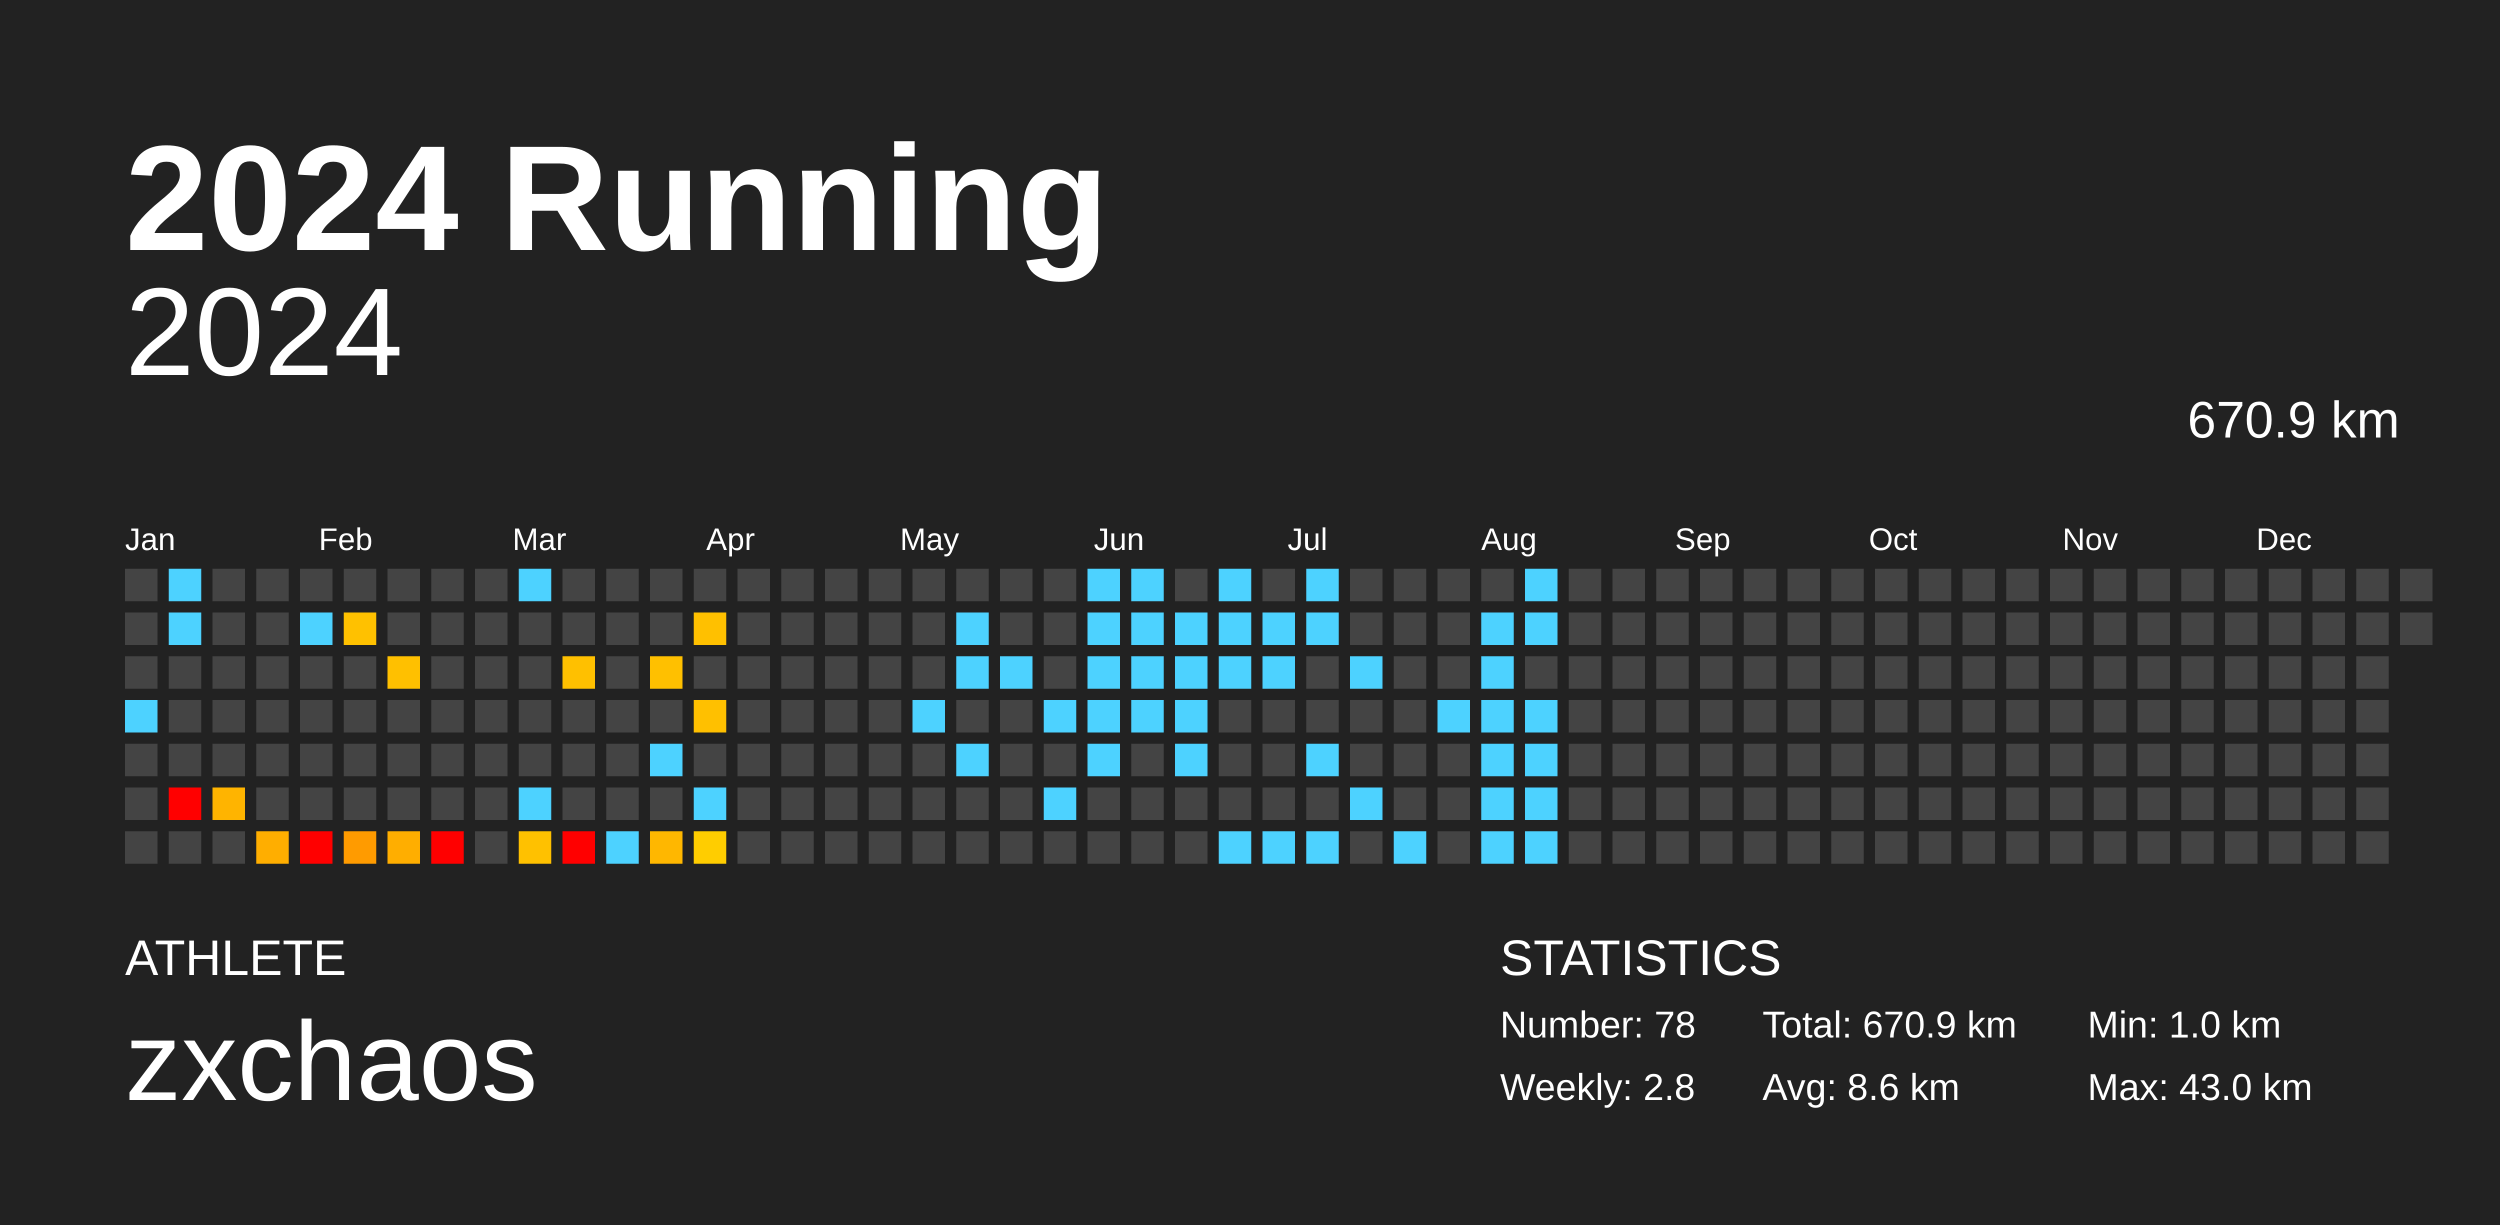
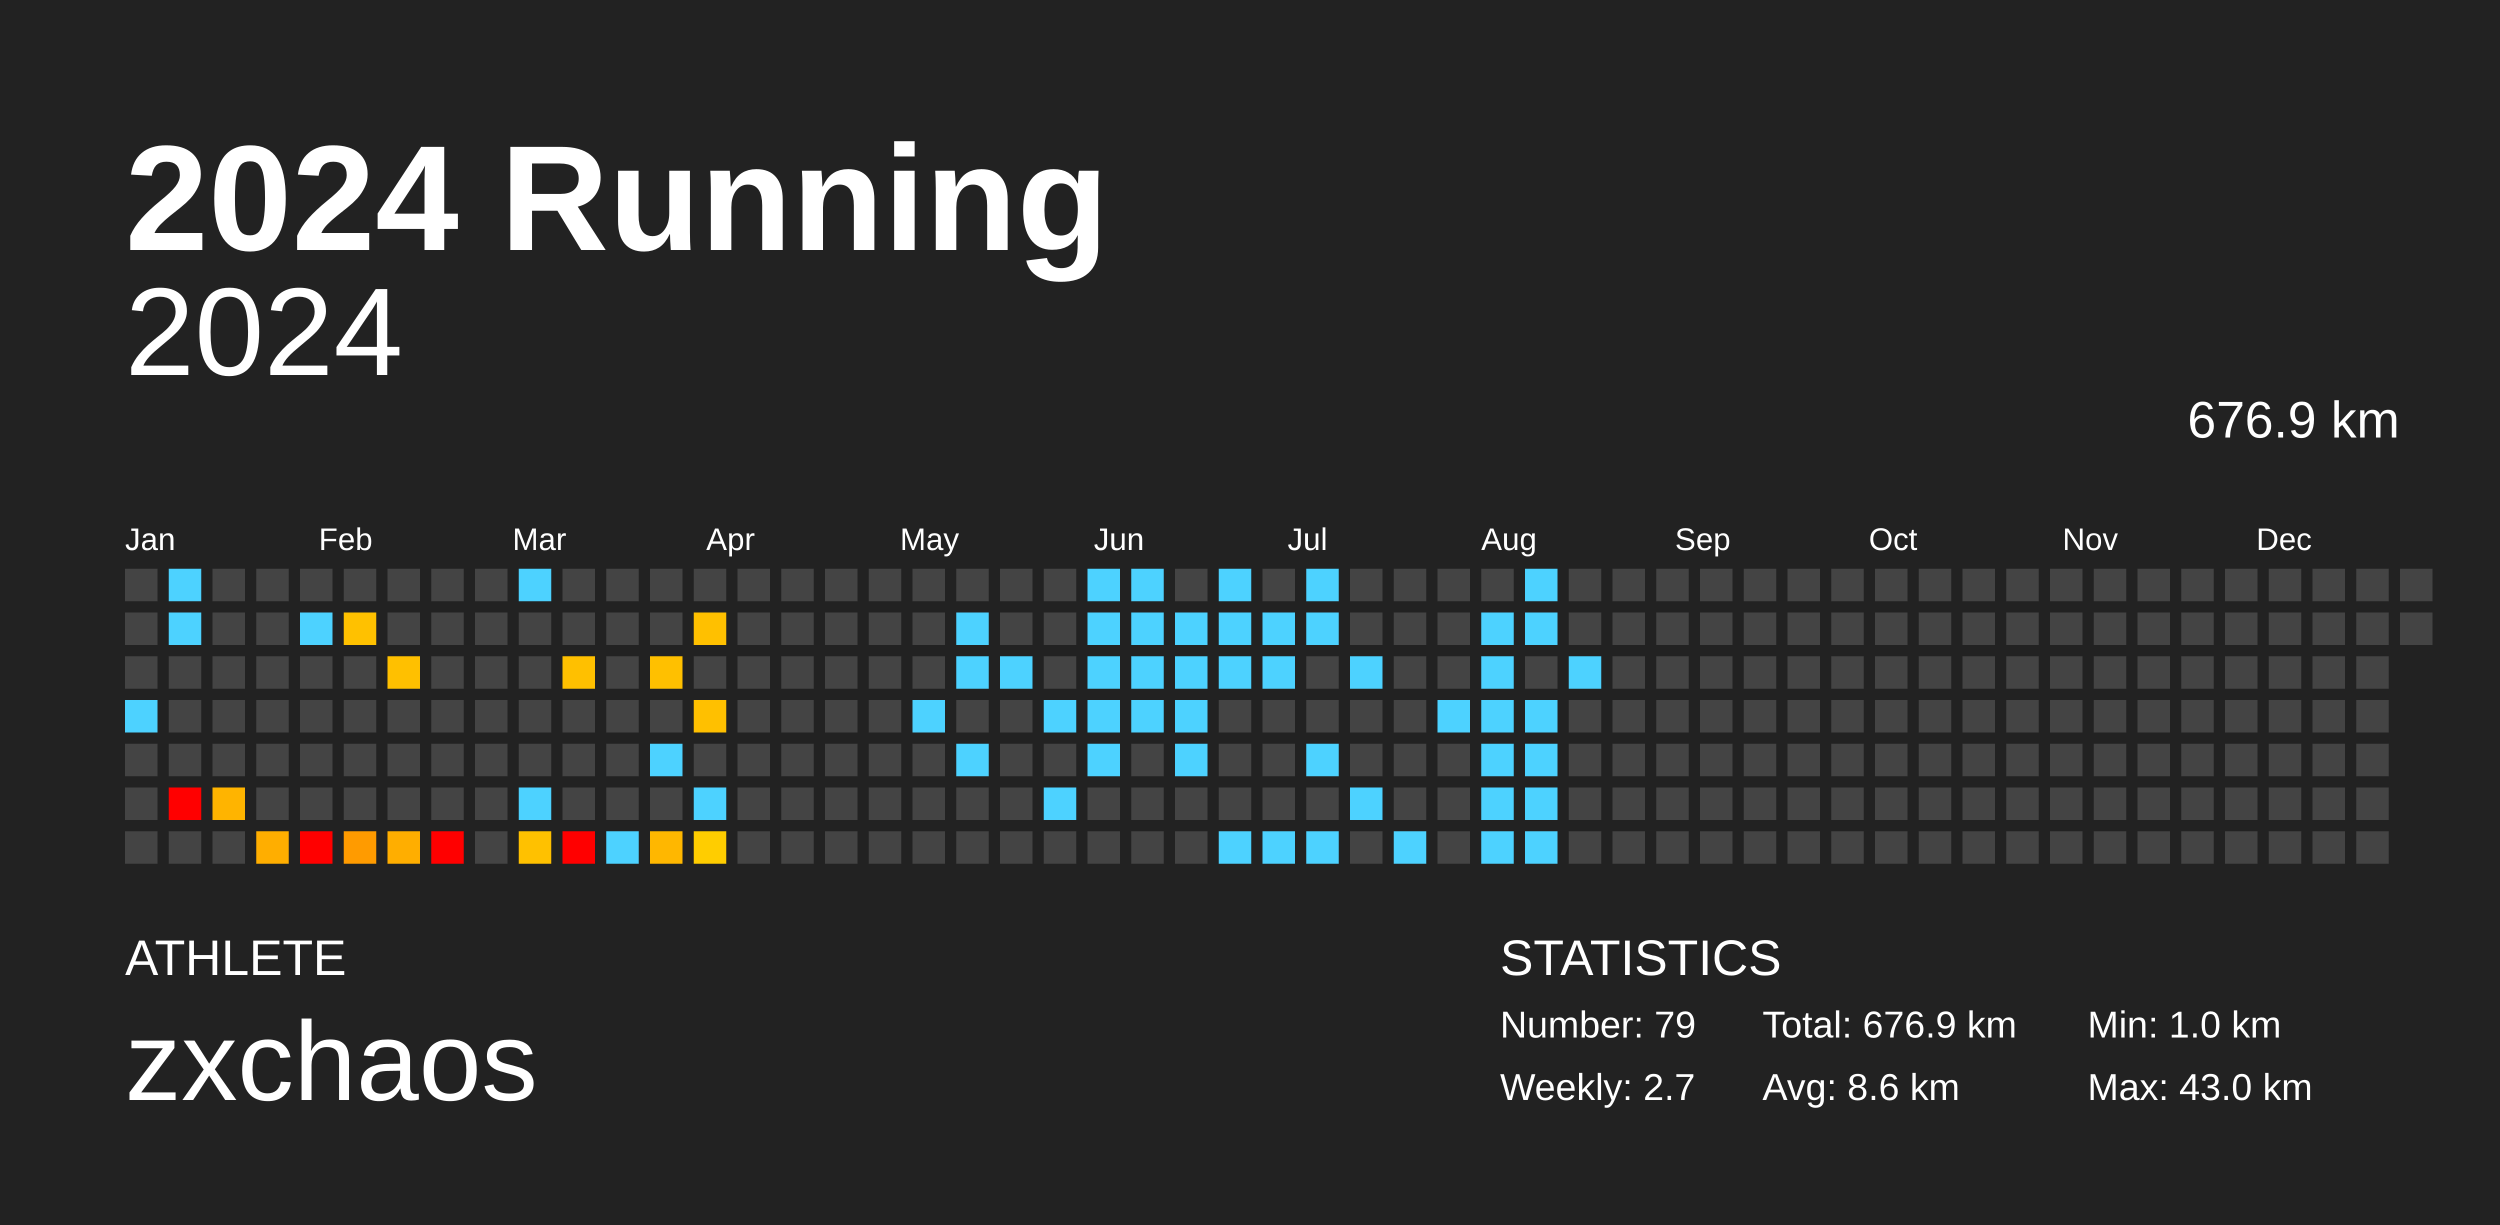
<svg xmlns="http://www.w3.org/2000/svg" baseProfile="full" height="98mm" version="1.1" viewBox="0,0,200,98" width="200mm">
  <defs />
  <rect fill="#222222" height="98" width="200" x="0" y="0" />
  <text fill="#FFFFFF" style="font-size:12px; font-family:Arial; font-weight:bold;" x="10" y="20">2024 Running</text>
  <text fill="#FFFFFF" style="font-size:4px; font-family:Arial" x="10" y="78">ATHLETE</text>
  <text fill="#FFFFFF" style="font-size:9px; font-family:Arial" x="10" y="88">zxchaos</text>
  <text fill="#FFFFFF" style="font-size:4px; font-family:Arial" x="120" y="78">STATISTICS</text>
-   <text fill="#FFFFFF" style="font-size:3px; font-family:Arial" x="120" y="83">Number: 78</text>
-   <text fill="#FFFFFF" style="font-size:3px; font-family:Arial" x="120" y="88">Weekly: 2.8</text>
-   <text fill="#FFFFFF" style="font-size:3px; font-family:Arial" x="141" y="83">Total: 670.9 km</text>
+   <text fill="#FFFFFF" style="font-size:3px; font-family:Arial" x="120" y="83">Number: 79</text>
+   <text fill="#FFFFFF" style="font-size:3px; font-family:Arial" x="120" y="88">Weekly: 2.7</text>
+   <text fill="#FFFFFF" style="font-size:3px; font-family:Arial" x="141" y="83">Total: 676.9 km</text>
  <text fill="#FFFFFF" style="font-size:3px; font-family:Arial" x="141" y="88">Avg: 8.6 km</text>
  <text fill="#FFFFFF" style="font-size:3px; font-family:Arial" x="167" y="83">Min: 1.0 km</text>
  <text fill="#FFFFFF" style="font-size:3px; font-family:Arial" x="167" y="88">Max: 43.0 km</text>
  <text alignment-baseline="hanging" fill="#FFFFFF" style="font-size:10.0px; font-family:Arial;" x="10" y="30">2024</text>
-   <text alignment-baseline="hanging" fill="#FFFFFF" style="font-size:4.125px; font-family:Arial;" x="175" y="35">670.9 km</text>
+   <text alignment-baseline="hanging" fill="#FFFFFF" style="font-size:4.125px; font-family:Arial;" x="175" y="35">676.9 km</text>
  <text fill="#FFFFFF" style="font-size:2.5px; font-family:Arial" x="10.0" y="44">Jan</text>
  <text fill="#FFFFFF" style="font-size:2.5px; font-family:Arial" x="25.5" y="44">Feb</text>
  <text fill="#FFFFFF" style="font-size:2.5px; font-family:Arial" x="41.0" y="44">Mar</text>
  <text fill="#FFFFFF" style="font-size:2.5px; font-family:Arial" x="56.5" y="44">Apr</text>
  <text fill="#FFFFFF" style="font-size:2.5px; font-family:Arial" x="72.0" y="44">May</text>
  <text fill="#FFFFFF" style="font-size:2.5px; font-family:Arial" x="87.5" y="44">Jun</text>
  <text fill="#FFFFFF" style="font-size:2.5px; font-family:Arial" x="103.0" y="44">Jul</text>
  <text fill="#FFFFFF" style="font-size:2.5px; font-family:Arial" x="118.5" y="44">Aug</text>
  <text fill="#FFFFFF" style="font-size:2.5px; font-family:Arial" x="134.0" y="44">Sep</text>
  <text fill="#FFFFFF" style="font-size:2.5px; font-family:Arial" x="149.5" y="44">Oct</text>
  <text fill="#FFFFFF" style="font-size:2.5px; font-family:Arial" x="165.0" y="44">Nov</text>
  <text fill="#FFFFFF" style="font-size:2.5px; font-family:Arial" x="180.5" y="44">Dec</text>
  <rect fill="#444444" height="2.6" width="2.6" x="10.0" y="45.5" />
  <rect fill="#444444" height="2.6" width="2.6" x="10.0" y="49.0" />
  <rect fill="#444444" height="2.6" width="2.6" x="10.0" y="52.5" />
  <rect fill="#4dd2ff" height="2.6" width="2.6" x="10.0" y="56.0" />
  <rect fill="#444444" height="2.6" width="2.6" x="10.0" y="59.5" />
  <rect fill="#444444" height="2.6" width="2.6" x="10.0" y="63.0" />
  <rect fill="#444444" height="2.6" width="2.6" x="10.0" y="66.5" />
  <rect fill="#4dd2ff" height="2.6" width="2.6" x="13.5" y="45.5" />
  <rect fill="#4dd2ff" height="2.6" width="2.6" x="13.5" y="49.0" />
  <rect fill="#444444" height="2.6" width="2.6" x="13.5" y="52.5" />
  <rect fill="#444444" height="2.6" width="2.6" x="13.5" y="56.0" />
  <rect fill="#444444" height="2.6" width="2.6" x="13.5" y="59.5" />
  <rect fill="red" height="2.6" width="2.6" x="13.5" y="63.0" />
  <rect fill="#444444" height="2.6" width="2.6" x="13.5" y="66.5" />
  <rect fill="#444444" height="2.6" width="2.6" x="17.0" y="45.5" />
  <rect fill="#444444" height="2.6" width="2.6" x="17.0" y="49.0" />
  <rect fill="#444444" height="2.6" width="2.6" x="17.0" y="52.5" />
  <rect fill="#444444" height="2.6" width="2.6" x="17.0" y="56.0" />
  <rect fill="#444444" height="2.6" width="2.6" x="17.0" y="59.5" />
  <rect fill="#ffb400" height="2.6" width="2.6" x="17.0" y="63.0" />
  <rect fill="#444444" height="2.6" width="2.6" x="17.0" y="66.5" />
  <rect fill="#444444" height="2.6" width="2.6" x="20.5" y="45.5" />
  <rect fill="#444444" height="2.6" width="2.6" x="20.5" y="49.0" />
  <rect fill="#444444" height="2.6" width="2.6" x="20.5" y="52.5" />
  <rect fill="#444444" height="2.6" width="2.6" x="20.5" y="56.0" />
  <rect fill="#444444" height="2.6" width="2.6" x="20.5" y="59.5" />
  <rect fill="#444444" height="2.6" width="2.6" x="20.5" y="63.0" />
  <rect fill="#ffae00" height="2.6" width="2.6" x="20.5" y="66.5" />
  <rect fill="#444444" height="2.6" width="2.6" x="24.0" y="45.5" />
  <rect fill="#4dd2ff" height="2.6" width="2.6" x="24.0" y="49.0" />
  <rect fill="#444444" height="2.6" width="2.6" x="24.0" y="52.5" />
  <rect fill="#444444" height="2.6" width="2.6" x="24.0" y="56.0" />
  <rect fill="#444444" height="2.6" width="2.6" x="24.0" y="59.5" />
  <rect fill="#444444" height="2.6" width="2.6" x="24.0" y="63.0" />
  <rect fill="red" height="2.6" width="2.6" x="24.0" y="66.5" />
  <rect fill="#444444" height="2.6" width="2.6" x="27.5" y="45.5" />
  <rect fill="#ffc100" height="2.6" width="2.6" x="27.5" y="49.0" />
  <rect fill="#444444" height="2.6" width="2.6" x="27.5" y="52.5" />
  <rect fill="#444444" height="2.6" width="2.6" x="27.5" y="56.0" />
  <rect fill="#444444" height="2.6" width="2.6" x="27.5" y="59.5" />
  <rect fill="#444444" height="2.6" width="2.6" x="27.5" y="63.0" />
  <rect fill="#ff9b00" height="2.6" width="2.6" x="27.5" y="66.5" />
  <rect fill="#444444" height="2.6" width="2.6" x="31.0" y="45.5" />
  <rect fill="#444444" height="2.6" width="2.6" x="31.0" y="49.0" />
  <rect fill="#ffc000" height="2.6" width="2.6" x="31.0" y="52.5" />
  <rect fill="#444444" height="2.6" width="2.6" x="31.0" y="56.0" />
  <rect fill="#444444" height="2.6" width="2.6" x="31.0" y="59.5" />
  <rect fill="#444444" height="2.6" width="2.6" x="31.0" y="63.0" />
  <rect fill="#ffae00" height="2.6" width="2.6" x="31.0" y="66.5" />
  <rect fill="#444444" height="2.6" width="2.6" x="34.5" y="45.5" />
  <rect fill="#444444" height="2.6" width="2.6" x="34.5" y="49.0" />
  <rect fill="#444444" height="2.6" width="2.6" x="34.5" y="52.5" />
  <rect fill="#444444" height="2.6" width="2.6" x="34.5" y="56.0" />
  <rect fill="#444444" height="2.6" width="2.6" x="34.5" y="59.5" />
  <rect fill="#444444" height="2.6" width="2.6" x="34.5" y="63.0" />
  <rect fill="red" height="2.6" width="2.6" x="34.5" y="66.5" />
  <rect fill="#444444" height="2.6" width="2.6" x="38.0" y="45.5" />
  <rect fill="#444444" height="2.6" width="2.6" x="38.0" y="49.0" />
  <rect fill="#444444" height="2.6" width="2.6" x="38.0" y="52.5" />
  <rect fill="#444444" height="2.6" width="2.6" x="38.0" y="56.0" />
  <rect fill="#444444" height="2.6" width="2.6" x="38.0" y="59.5" />
  <rect fill="#444444" height="2.6" width="2.6" x="38.0" y="63.0" />
  <rect fill="#444444" height="2.6" width="2.6" x="38.0" y="66.5" />
  <rect fill="#4dd2ff" height="2.6" width="2.6" x="41.5" y="45.5" />
  <rect fill="#444444" height="2.6" width="2.6" x="41.5" y="49.0" />
  <rect fill="#444444" height="2.6" width="2.6" x="41.5" y="52.5" />
  <rect fill="#444444" height="2.6" width="2.6" x="41.5" y="56.0" />
  <rect fill="#444444" height="2.6" width="2.6" x="41.5" y="59.5" />
  <rect fill="#4dd2ff" height="2.6" width="2.6" x="41.5" y="63.0" />
  <rect fill="#ffc100" height="2.6" width="2.6" x="41.5" y="66.5" />
  <rect fill="#444444" height="2.6" width="2.6" x="45.0" y="45.5" />
  <rect fill="#444444" height="2.6" width="2.6" x="45.0" y="49.0" />
  <rect fill="#ffc000" height="2.6" width="2.6" x="45.0" y="52.5" />
  <rect fill="#444444" height="2.6" width="2.6" x="45.0" y="56.0" />
  <rect fill="#444444" height="2.6" width="2.6" x="45.0" y="59.5" />
  <rect fill="#444444" height="2.6" width="2.6" x="45.0" y="63.0" />
  <rect fill="red" height="2.6" width="2.6" x="45.0" y="66.5" />
  <rect fill="#444444" height="2.6" width="2.6" x="48.5" y="45.5" />
  <rect fill="#444444" height="2.6" width="2.6" x="48.5" y="49.0" />
  <rect fill="#444444" height="2.6" width="2.6" x="48.5" y="52.5" />
  <rect fill="#444444" height="2.6" width="2.6" x="48.5" y="56.0" />
  <rect fill="#444444" height="2.6" width="2.6" x="48.5" y="59.5" />
  <rect fill="#444444" height="2.6" width="2.6" x="48.5" y="63.0" />
  <rect fill="#4dd2ff" height="2.6" width="2.6" x="48.5" y="66.5" />
  <rect fill="#444444" height="2.6" width="2.6" x="52.0" y="45.5" />
  <rect fill="#444444" height="2.6" width="2.6" x="52.0" y="49.0" />
  <rect fill="#ffc000" height="2.6" width="2.6" x="52.0" y="52.5" />
  <rect fill="#444444" height="2.6" width="2.6" x="52.0" y="56.0" />
  <rect fill="#4dd2ff" height="2.6" width="2.6" x="52.0" y="59.5" />
  <rect fill="#444444" height="2.6" width="2.6" x="52.0" y="63.0" />
  <rect fill="#ffb700" height="2.6" width="2.6" x="52.0" y="66.5" />
  <rect fill="#444444" height="2.6" width="2.6" x="55.5" y="45.5" />
  <rect fill="#ffc000" height="2.6" width="2.6" x="55.5" y="49.0" />
  <rect fill="#444444" height="2.6" width="2.6" x="55.5" y="52.5" />
  <rect fill="#ffc000" height="2.6" width="2.6" x="55.5" y="56.0" />
  <rect fill="#444444" height="2.6" width="2.6" x="55.5" y="59.5" />
  <rect fill="#4dd2ff" height="2.6" width="2.6" x="55.5" y="63.0" />
  <rect fill="#ffcd00" height="2.6" width="2.6" x="55.5" y="66.5" />
  <rect fill="#444444" height="2.6" width="2.6" x="59.0" y="45.5" />
  <rect fill="#444444" height="2.6" width="2.6" x="59.0" y="49.0" />
  <rect fill="#444444" height="2.6" width="2.6" x="59.0" y="52.5" />
  <rect fill="#444444" height="2.6" width="2.6" x="59.0" y="56.0" />
  <rect fill="#444444" height="2.6" width="2.6" x="59.0" y="59.5" />
  <rect fill="#444444" height="2.6" width="2.6" x="59.0" y="63.0" />
  <rect fill="#444444" height="2.6" width="2.6" x="59.0" y="66.5" />
  <rect fill="#444444" height="2.6" width="2.6" x="62.5" y="45.5" />
  <rect fill="#444444" height="2.6" width="2.6" x="62.5" y="49.0" />
  <rect fill="#444444" height="2.6" width="2.6" x="62.5" y="52.5" />
  <rect fill="#444444" height="2.6" width="2.6" x="62.5" y="56.0" />
  <rect fill="#444444" height="2.6" width="2.6" x="62.5" y="59.5" />
  <rect fill="#444444" height="2.6" width="2.6" x="62.5" y="63.0" />
  <rect fill="#444444" height="2.6" width="2.6" x="62.5" y="66.5" />
  <rect fill="#444444" height="2.6" width="2.6" x="66.0" y="45.5" />
  <rect fill="#444444" height="2.6" width="2.6" x="66.0" y="49.0" />
  <rect fill="#444444" height="2.6" width="2.6" x="66.0" y="52.5" />
  <rect fill="#444444" height="2.6" width="2.6" x="66.0" y="56.0" />
  <rect fill="#444444" height="2.6" width="2.6" x="66.0" y="59.5" />
  <rect fill="#444444" height="2.6" width="2.6" x="66.0" y="63.0" />
  <rect fill="#444444" height="2.6" width="2.6" x="66.0" y="66.5" />
  <rect fill="#444444" height="2.6" width="2.6" x="69.5" y="45.5" />
  <rect fill="#444444" height="2.6" width="2.6" x="69.5" y="49.0" />
  <rect fill="#444444" height="2.6" width="2.6" x="69.5" y="52.5" />
  <rect fill="#444444" height="2.6" width="2.6" x="69.5" y="56.0" />
  <rect fill="#444444" height="2.6" width="2.6" x="69.5" y="59.5" />
  <rect fill="#444444" height="2.6" width="2.6" x="69.5" y="63.0" />
  <rect fill="#444444" height="2.6" width="2.6" x="69.5" y="66.5" />
  <rect fill="#444444" height="2.6" width="2.6" x="73.0" y="45.5" />
  <rect fill="#444444" height="2.6" width="2.6" x="73.0" y="49.0" />
  <rect fill="#444444" height="2.6" width="2.6" x="73.0" y="52.5" />
  <rect fill="#4dd2ff" height="2.6" width="2.6" x="73.0" y="56.0" />
  <rect fill="#444444" height="2.6" width="2.6" x="73.0" y="59.5" />
  <rect fill="#444444" height="2.6" width="2.6" x="73.0" y="63.0" />
  <rect fill="#444444" height="2.6" width="2.6" x="73.0" y="66.5" />
  <rect fill="#444444" height="2.6" width="2.6" x="76.5" y="45.5" />
  <rect fill="#4dd2ff" height="2.6" width="2.6" x="76.5" y="49.0" />
  <rect fill="#4dd2ff" height="2.6" width="2.6" x="76.5" y="52.5" />
  <rect fill="#444444" height="2.6" width="2.6" x="76.5" y="56.0" />
  <rect fill="#4dd2ff" height="2.6" width="2.6" x="76.5" y="59.5" />
  <rect fill="#444444" height="2.6" width="2.6" x="76.5" y="63.0" />
  <rect fill="#444444" height="2.6" width="2.6" x="76.5" y="66.5" />
  <rect fill="#444444" height="2.6" width="2.6" x="80.0" y="45.5" />
  <rect fill="#444444" height="2.6" width="2.6" x="80.0" y="49.0" />
  <rect fill="#4dd2ff" height="2.6" width="2.6" x="80.0" y="52.5" />
  <rect fill="#444444" height="2.6" width="2.6" x="80.0" y="56.0" />
  <rect fill="#444444" height="2.6" width="2.6" x="80.0" y="59.5" />
  <rect fill="#444444" height="2.6" width="2.6" x="80.0" y="63.0" />
  <rect fill="#444444" height="2.6" width="2.6" x="80.0" y="66.5" />
  <rect fill="#444444" height="2.6" width="2.6" x="83.5" y="45.5" />
  <rect fill="#444444" height="2.6" width="2.6" x="83.5" y="49.0" />
  <rect fill="#444444" height="2.6" width="2.6" x="83.5" y="52.5" />
  <rect fill="#4dd2ff" height="2.6" width="2.6" x="83.5" y="56.0" />
  <rect fill="#444444" height="2.6" width="2.6" x="83.5" y="59.5" />
  <rect fill="#4dd2ff" height="2.6" width="2.6" x="83.5" y="63.0" />
  <rect fill="#444444" height="2.6" width="2.6" x="83.5" y="66.5" />
  <rect fill="#4dd2ff" height="2.6" width="2.6" x="87.0" y="45.5" />
  <rect fill="#4dd2ff" height="2.6" width="2.6" x="87.0" y="49.0" />
  <rect fill="#4dd2ff" height="2.6" width="2.6" x="87.0" y="52.5" />
  <rect fill="#4dd2ff" height="2.6" width="2.6" x="87.0" y="56.0" />
  <rect fill="#4dd2ff" height="2.6" width="2.6" x="87.0" y="59.5" />
  <rect fill="#444444" height="2.6" width="2.6" x="87.0" y="63.0" />
  <rect fill="#444444" height="2.6" width="2.6" x="87.0" y="66.5" />
  <rect fill="#4dd2ff" height="2.6" width="2.6" x="90.5" y="45.5" />
  <rect fill="#4dd2ff" height="2.6" width="2.6" x="90.5" y="49.0" />
  <rect fill="#4dd2ff" height="2.6" width="2.6" x="90.5" y="52.5" />
  <rect fill="#4dd2ff" height="2.6" width="2.6" x="90.5" y="56.0" />
  <rect fill="#444444" height="2.6" width="2.6" x="90.5" y="59.5" />
  <rect fill="#444444" height="2.6" width="2.6" x="90.5" y="63.0" />
  <rect fill="#444444" height="2.6" width="2.6" x="90.5" y="66.5" />
  <rect fill="#444444" height="2.6" width="2.6" x="94.0" y="45.5" />
  <rect fill="#4dd2ff" height="2.6" width="2.6" x="94.0" y="49.0" />
  <rect fill="#4dd2ff" height="2.6" width="2.6" x="94.0" y="52.5" />
  <rect fill="#4dd2ff" height="2.6" width="2.6" x="94.0" y="56.0" />
  <rect fill="#4dd2ff" height="2.6" width="2.6" x="94.0" y="59.5" />
  <rect fill="#444444" height="2.6" width="2.6" x="94.0" y="63.0" />
  <rect fill="#444444" height="2.6" width="2.6" x="94.0" y="66.5" />
  <rect fill="#4dd2ff" height="2.6" width="2.6" x="97.5" y="45.5" />
  <rect fill="#4dd2ff" height="2.6" width="2.6" x="97.5" y="49.0" />
  <rect fill="#4dd2ff" height="2.6" width="2.6" x="97.5" y="52.5" />
  <rect fill="#444444" height="2.6" width="2.6" x="97.5" y="56.0" />
  <rect fill="#444444" height="2.6" width="2.6" x="97.5" y="59.5" />
  <rect fill="#444444" height="2.6" width="2.6" x="97.5" y="63.0" />
  <rect fill="#4dd2ff" height="2.6" width="2.6" x="97.5" y="66.5" />
  <rect fill="#444444" height="2.6" width="2.6" x="101.0" y="45.5" />
  <rect fill="#4dd2ff" height="2.6" width="2.6" x="101.0" y="49.0" />
  <rect fill="#4dd2ff" height="2.6" width="2.6" x="101.0" y="52.5" />
  <rect fill="#444444" height="2.6" width="2.6" x="101.0" y="56.0" />
  <rect fill="#444444" height="2.6" width="2.6" x="101.0" y="59.5" />
  <rect fill="#444444" height="2.6" width="2.6" x="101.0" y="63.0" />
  <rect fill="#4dd2ff" height="2.6" width="2.6" x="101.0" y="66.5" />
  <rect fill="#4dd2ff" height="2.6" width="2.6" x="104.5" y="45.5" />
  <rect fill="#4dd2ff" height="2.6" width="2.6" x="104.5" y="49.0" />
  <rect fill="#444444" height="2.6" width="2.6" x="104.5" y="52.5" />
  <rect fill="#444444" height="2.6" width="2.6" x="104.5" y="56.0" />
  <rect fill="#4dd2ff" height="2.6" width="2.6" x="104.5" y="59.5" />
  <rect fill="#444444" height="2.6" width="2.6" x="104.5" y="63.0" />
  <rect fill="#4dd2ff" height="2.6" width="2.6" x="104.5" y="66.5" />
  <rect fill="#444444" height="2.6" width="2.6" x="108.0" y="45.5" />
  <rect fill="#444444" height="2.6" width="2.6" x="108.0" y="49.0" />
  <rect fill="#4dd2ff" height="2.6" width="2.6" x="108.0" y="52.5" />
  <rect fill="#444444" height="2.6" width="2.6" x="108.0" y="56.0" />
  <rect fill="#444444" height="2.6" width="2.6" x="108.0" y="59.5" />
  <rect fill="#4dd2ff" height="2.6" width="2.6" x="108.0" y="63.0" />
  <rect fill="#444444" height="2.6" width="2.6" x="108.0" y="66.5" />
  <rect fill="#444444" height="2.6" width="2.6" x="111.5" y="45.5" />
  <rect fill="#444444" height="2.6" width="2.6" x="111.5" y="49.0" />
  <rect fill="#444444" height="2.6" width="2.6" x="111.5" y="52.5" />
  <rect fill="#444444" height="2.6" width="2.6" x="111.5" y="56.0" />
  <rect fill="#444444" height="2.6" width="2.6" x="111.5" y="59.5" />
  <rect fill="#444444" height="2.6" width="2.6" x="111.5" y="63.0" />
  <rect fill="#4dd2ff" height="2.6" width="2.6" x="111.5" y="66.5" />
  <rect fill="#444444" height="2.6" width="2.6" x="115.0" y="45.5" />
  <rect fill="#444444" height="2.6" width="2.6" x="115.0" y="49.0" />
  <rect fill="#444444" height="2.6" width="2.6" x="115.0" y="52.5" />
  <rect fill="#4dd2ff" height="2.6" width="2.6" x="115.0" y="56.0" />
  <rect fill="#444444" height="2.6" width="2.6" x="115.0" y="59.5" />
  <rect fill="#444444" height="2.6" width="2.6" x="115.0" y="63.0" />
  <rect fill="#444444" height="2.6" width="2.6" x="115.0" y="66.5" />
  <rect fill="#444444" height="2.6" width="2.6" x="118.5" y="45.5" />
  <rect fill="#4dd2ff" height="2.6" width="2.6" x="118.5" y="49.0" />
  <rect fill="#4dd2ff" height="2.6" width="2.6" x="118.5" y="52.5" />
  <rect fill="#4dd2ff" height="2.6" width="2.6" x="118.5" y="56.0" />
  <rect fill="#4dd2ff" height="2.6" width="2.6" x="118.5" y="59.5" />
  <rect fill="#4dd2ff" height="2.6" width="2.6" x="118.5" y="63.0" />
  <rect fill="#4dd2ff" height="2.6" width="2.6" x="118.5" y="66.5" />
  <rect fill="#4dd2ff" height="2.6" width="2.6" x="122.0" y="45.5" />
  <rect fill="#4dd2ff" height="2.6" width="2.6" x="122.0" y="49.0" />
  <rect fill="#444444" height="2.6" width="2.6" x="122.0" y="52.5" />
  <rect fill="#4dd2ff" height="2.6" width="2.6" x="122.0" y="56.0" />
  <rect fill="#4dd2ff" height="2.6" width="2.6" x="122.0" y="59.5" />
  <rect fill="#4dd2ff" height="2.6" width="2.6" x="122.0" y="63.0" />
  <rect fill="#4dd2ff" height="2.6" width="2.6" x="122.0" y="66.5" />
  <rect fill="#444444" height="2.6" width="2.6" x="125.5" y="45.5" />
  <rect fill="#444444" height="2.6" width="2.6" x="125.5" y="49.0" />
-   <rect fill="#444444" height="2.6" width="2.6" x="125.5" y="52.5" />
+   <rect fill="#4dd2ff" height="2.6" width="2.6" x="125.5" y="52.5" />
  <rect fill="#444444" height="2.6" width="2.6" x="125.5" y="56.0" />
  <rect fill="#444444" height="2.6" width="2.6" x="125.5" y="59.5" />
  <rect fill="#444444" height="2.6" width="2.6" x="125.5" y="63.0" />
  <rect fill="#444444" height="2.6" width="2.6" x="125.5" y="66.5" />
  <rect fill="#444444" height="2.6" width="2.6" x="129.0" y="45.5" />
  <rect fill="#444444" height="2.6" width="2.6" x="129.0" y="49.0" />
  <rect fill="#444444" height="2.6" width="2.6" x="129.0" y="52.5" />
  <rect fill="#444444" height="2.6" width="2.6" x="129.0" y="56.0" />
  <rect fill="#444444" height="2.6" width="2.6" x="129.0" y="59.5" />
  <rect fill="#444444" height="2.6" width="2.6" x="129.0" y="63.0" />
  <rect fill="#444444" height="2.6" width="2.6" x="129.0" y="66.5" />
  <rect fill="#444444" height="2.6" width="2.6" x="132.5" y="45.5" />
  <rect fill="#444444" height="2.6" width="2.6" x="132.5" y="49.0" />
  <rect fill="#444444" height="2.6" width="2.6" x="132.5" y="52.5" />
  <rect fill="#444444" height="2.6" width="2.6" x="132.5" y="56.0" />
  <rect fill="#444444" height="2.6" width="2.6" x="132.5" y="59.5" />
  <rect fill="#444444" height="2.6" width="2.6" x="132.5" y="63.0" />
  <rect fill="#444444" height="2.6" width="2.6" x="132.5" y="66.5" />
  <rect fill="#444444" height="2.6" width="2.6" x="136.0" y="45.5" />
  <rect fill="#444444" height="2.6" width="2.6" x="136.0" y="49.0" />
  <rect fill="#444444" height="2.6" width="2.6" x="136.0" y="52.5" />
  <rect fill="#444444" height="2.6" width="2.6" x="136.0" y="56.0" />
  <rect fill="#444444" height="2.6" width="2.6" x="136.0" y="59.5" />
  <rect fill="#444444" height="2.6" width="2.6" x="136.0" y="63.0" />
  <rect fill="#444444" height="2.6" width="2.6" x="136.0" y="66.5" />
  <rect fill="#444444" height="2.6" width="2.6" x="139.5" y="45.5" />
  <rect fill="#444444" height="2.6" width="2.6" x="139.5" y="49.0" />
  <rect fill="#444444" height="2.6" width="2.6" x="139.5" y="52.5" />
  <rect fill="#444444" height="2.6" width="2.6" x="139.5" y="56.0" />
  <rect fill="#444444" height="2.6" width="2.6" x="139.5" y="59.5" />
  <rect fill="#444444" height="2.6" width="2.6" x="139.5" y="63.0" />
  <rect fill="#444444" height="2.6" width="2.6" x="139.5" y="66.5" />
  <rect fill="#444444" height="2.6" width="2.6" x="143.0" y="45.5" />
  <rect fill="#444444" height="2.6" width="2.6" x="143.0" y="49.0" />
  <rect fill="#444444" height="2.6" width="2.6" x="143.0" y="52.5" />
  <rect fill="#444444" height="2.6" width="2.6" x="143.0" y="56.0" />
  <rect fill="#444444" height="2.6" width="2.6" x="143.0" y="59.5" />
  <rect fill="#444444" height="2.6" width="2.6" x="143.0" y="63.0" />
  <rect fill="#444444" height="2.6" width="2.6" x="143.0" y="66.5" />
  <rect fill="#444444" height="2.6" width="2.6" x="146.5" y="45.5" />
  <rect fill="#444444" height="2.6" width="2.6" x="146.5" y="49.0" />
  <rect fill="#444444" height="2.6" width="2.6" x="146.5" y="52.5" />
  <rect fill="#444444" height="2.6" width="2.6" x="146.5" y="56.0" />
  <rect fill="#444444" height="2.6" width="2.6" x="146.5" y="59.5" />
  <rect fill="#444444" height="2.6" width="2.6" x="146.5" y="63.0" />
  <rect fill="#444444" height="2.6" width="2.6" x="146.5" y="66.5" />
  <rect fill="#444444" height="2.6" width="2.6" x="150.0" y="45.5" />
  <rect fill="#444444" height="2.6" width="2.6" x="150.0" y="49.0" />
  <rect fill="#444444" height="2.6" width="2.6" x="150.0" y="52.5" />
  <rect fill="#444444" height="2.6" width="2.6" x="150.0" y="56.0" />
  <rect fill="#444444" height="2.6" width="2.6" x="150.0" y="59.5" />
  <rect fill="#444444" height="2.6" width="2.6" x="150.0" y="63.0" />
  <rect fill="#444444" height="2.6" width="2.6" x="150.0" y="66.5" />
  <rect fill="#444444" height="2.6" width="2.6" x="153.5" y="45.5" />
  <rect fill="#444444" height="2.6" width="2.6" x="153.5" y="49.0" />
  <rect fill="#444444" height="2.6" width="2.6" x="153.5" y="52.5" />
  <rect fill="#444444" height="2.6" width="2.6" x="153.5" y="56.0" />
  <rect fill="#444444" height="2.6" width="2.6" x="153.5" y="59.5" />
  <rect fill="#444444" height="2.6" width="2.6" x="153.5" y="63.0" />
  <rect fill="#444444" height="2.6" width="2.6" x="153.5" y="66.5" />
  <rect fill="#444444" height="2.6" width="2.6" x="157.0" y="45.5" />
  <rect fill="#444444" height="2.6" width="2.6" x="157.0" y="49.0" />
  <rect fill="#444444" height="2.6" width="2.6" x="157.0" y="52.5" />
  <rect fill="#444444" height="2.6" width="2.6" x="157.0" y="56.0" />
  <rect fill="#444444" height="2.6" width="2.6" x="157.0" y="59.5" />
  <rect fill="#444444" height="2.6" width="2.6" x="157.0" y="63.0" />
  <rect fill="#444444" height="2.6" width="2.6" x="157.0" y="66.5" />
  <rect fill="#444444" height="2.6" width="2.6" x="160.5" y="45.5" />
  <rect fill="#444444" height="2.6" width="2.6" x="160.5" y="49.0" />
  <rect fill="#444444" height="2.6" width="2.6" x="160.5" y="52.5" />
  <rect fill="#444444" height="2.6" width="2.6" x="160.5" y="56.0" />
  <rect fill="#444444" height="2.6" width="2.6" x="160.5" y="59.5" />
  <rect fill="#444444" height="2.6" width="2.6" x="160.5" y="63.0" />
  <rect fill="#444444" height="2.6" width="2.6" x="160.5" y="66.5" />
  <rect fill="#444444" height="2.6" width="2.6" x="164.0" y="45.5" />
  <rect fill="#444444" height="2.6" width="2.6" x="164.0" y="49.0" />
  <rect fill="#444444" height="2.6" width="2.6" x="164.0" y="52.5" />
  <rect fill="#444444" height="2.6" width="2.6" x="164.0" y="56.0" />
  <rect fill="#444444" height="2.6" width="2.6" x="164.0" y="59.5" />
  <rect fill="#444444" height="2.6" width="2.6" x="164.0" y="63.0" />
  <rect fill="#444444" height="2.6" width="2.6" x="164.0" y="66.5" />
  <rect fill="#444444" height="2.6" width="2.6" x="167.5" y="45.5" />
  <rect fill="#444444" height="2.6" width="2.6" x="167.5" y="49.0" />
  <rect fill="#444444" height="2.6" width="2.6" x="167.5" y="52.5" />
  <rect fill="#444444" height="2.6" width="2.6" x="167.5" y="56.0" />
  <rect fill="#444444" height="2.6" width="2.6" x="167.5" y="59.5" />
  <rect fill="#444444" height="2.6" width="2.6" x="167.5" y="63.0" />
  <rect fill="#444444" height="2.6" width="2.6" x="167.5" y="66.5" />
  <rect fill="#444444" height="2.6" width="2.6" x="171.0" y="45.5" />
  <rect fill="#444444" height="2.6" width="2.6" x="171.0" y="49.0" />
  <rect fill="#444444" height="2.6" width="2.6" x="171.0" y="52.5" />
  <rect fill="#444444" height="2.6" width="2.6" x="171.0" y="56.0" />
  <rect fill="#444444" height="2.6" width="2.6" x="171.0" y="59.5" />
  <rect fill="#444444" height="2.6" width="2.6" x="171.0" y="63.0" />
  <rect fill="#444444" height="2.6" width="2.6" x="171.0" y="66.5" />
  <rect fill="#444444" height="2.6" width="2.6" x="174.5" y="45.5" />
  <rect fill="#444444" height="2.6" width="2.6" x="174.5" y="49.0" />
  <rect fill="#444444" height="2.6" width="2.6" x="174.5" y="52.5" />
  <rect fill="#444444" height="2.6" width="2.6" x="174.5" y="56.0" />
  <rect fill="#444444" height="2.6" width="2.6" x="174.5" y="59.5" />
  <rect fill="#444444" height="2.6" width="2.6" x="174.5" y="63.0" />
  <rect fill="#444444" height="2.6" width="2.6" x="174.5" y="66.5" />
  <rect fill="#444444" height="2.6" width="2.6" x="178.0" y="45.5" />
  <rect fill="#444444" height="2.6" width="2.6" x="178.0" y="49.0" />
  <rect fill="#444444" height="2.6" width="2.6" x="178.0" y="52.5" />
  <rect fill="#444444" height="2.6" width="2.6" x="178.0" y="56.0" />
  <rect fill="#444444" height="2.6" width="2.6" x="178.0" y="59.5" />
  <rect fill="#444444" height="2.6" width="2.6" x="178.0" y="63.0" />
  <rect fill="#444444" height="2.6" width="2.6" x="178.0" y="66.5" />
  <rect fill="#444444" height="2.6" width="2.6" x="181.5" y="45.5" />
  <rect fill="#444444" height="2.6" width="2.6" x="181.5" y="49.0" />
  <rect fill="#444444" height="2.6" width="2.6" x="181.5" y="52.5" />
  <rect fill="#444444" height="2.6" width="2.6" x="181.5" y="56.0" />
  <rect fill="#444444" height="2.6" width="2.6" x="181.5" y="59.5" />
  <rect fill="#444444" height="2.6" width="2.6" x="181.5" y="63.0" />
  <rect fill="#444444" height="2.6" width="2.6" x="181.5" y="66.5" />
  <rect fill="#444444" height="2.6" width="2.6" x="185.0" y="45.5" />
  <rect fill="#444444" height="2.6" width="2.6" x="185.0" y="49.0" />
  <rect fill="#444444" height="2.6" width="2.6" x="185.0" y="52.5" />
  <rect fill="#444444" height="2.6" width="2.6" x="185.0" y="56.0" />
  <rect fill="#444444" height="2.6" width="2.6" x="185.0" y="59.5" />
  <rect fill="#444444" height="2.6" width="2.6" x="185.0" y="63.0" />
  <rect fill="#444444" height="2.6" width="2.6" x="185.0" y="66.5" />
  <rect fill="#444444" height="2.6" width="2.6" x="188.5" y="45.5" />
  <rect fill="#444444" height="2.6" width="2.6" x="188.5" y="49.0" />
  <rect fill="#444444" height="2.6" width="2.6" x="188.5" y="52.5" />
  <rect fill="#444444" height="2.6" width="2.6" x="188.5" y="56.0" />
  <rect fill="#444444" height="2.6" width="2.6" x="188.5" y="59.5" />
  <rect fill="#444444" height="2.6" width="2.6" x="188.5" y="63.0" />
  <rect fill="#444444" height="2.6" width="2.6" x="188.5" y="66.5" />
  <rect fill="#444444" height="2.6" width="2.6" x="192.0" y="45.5" />
  <rect fill="#444444" height="2.6" width="2.6" x="192.0" y="49.0" />
</svg>
